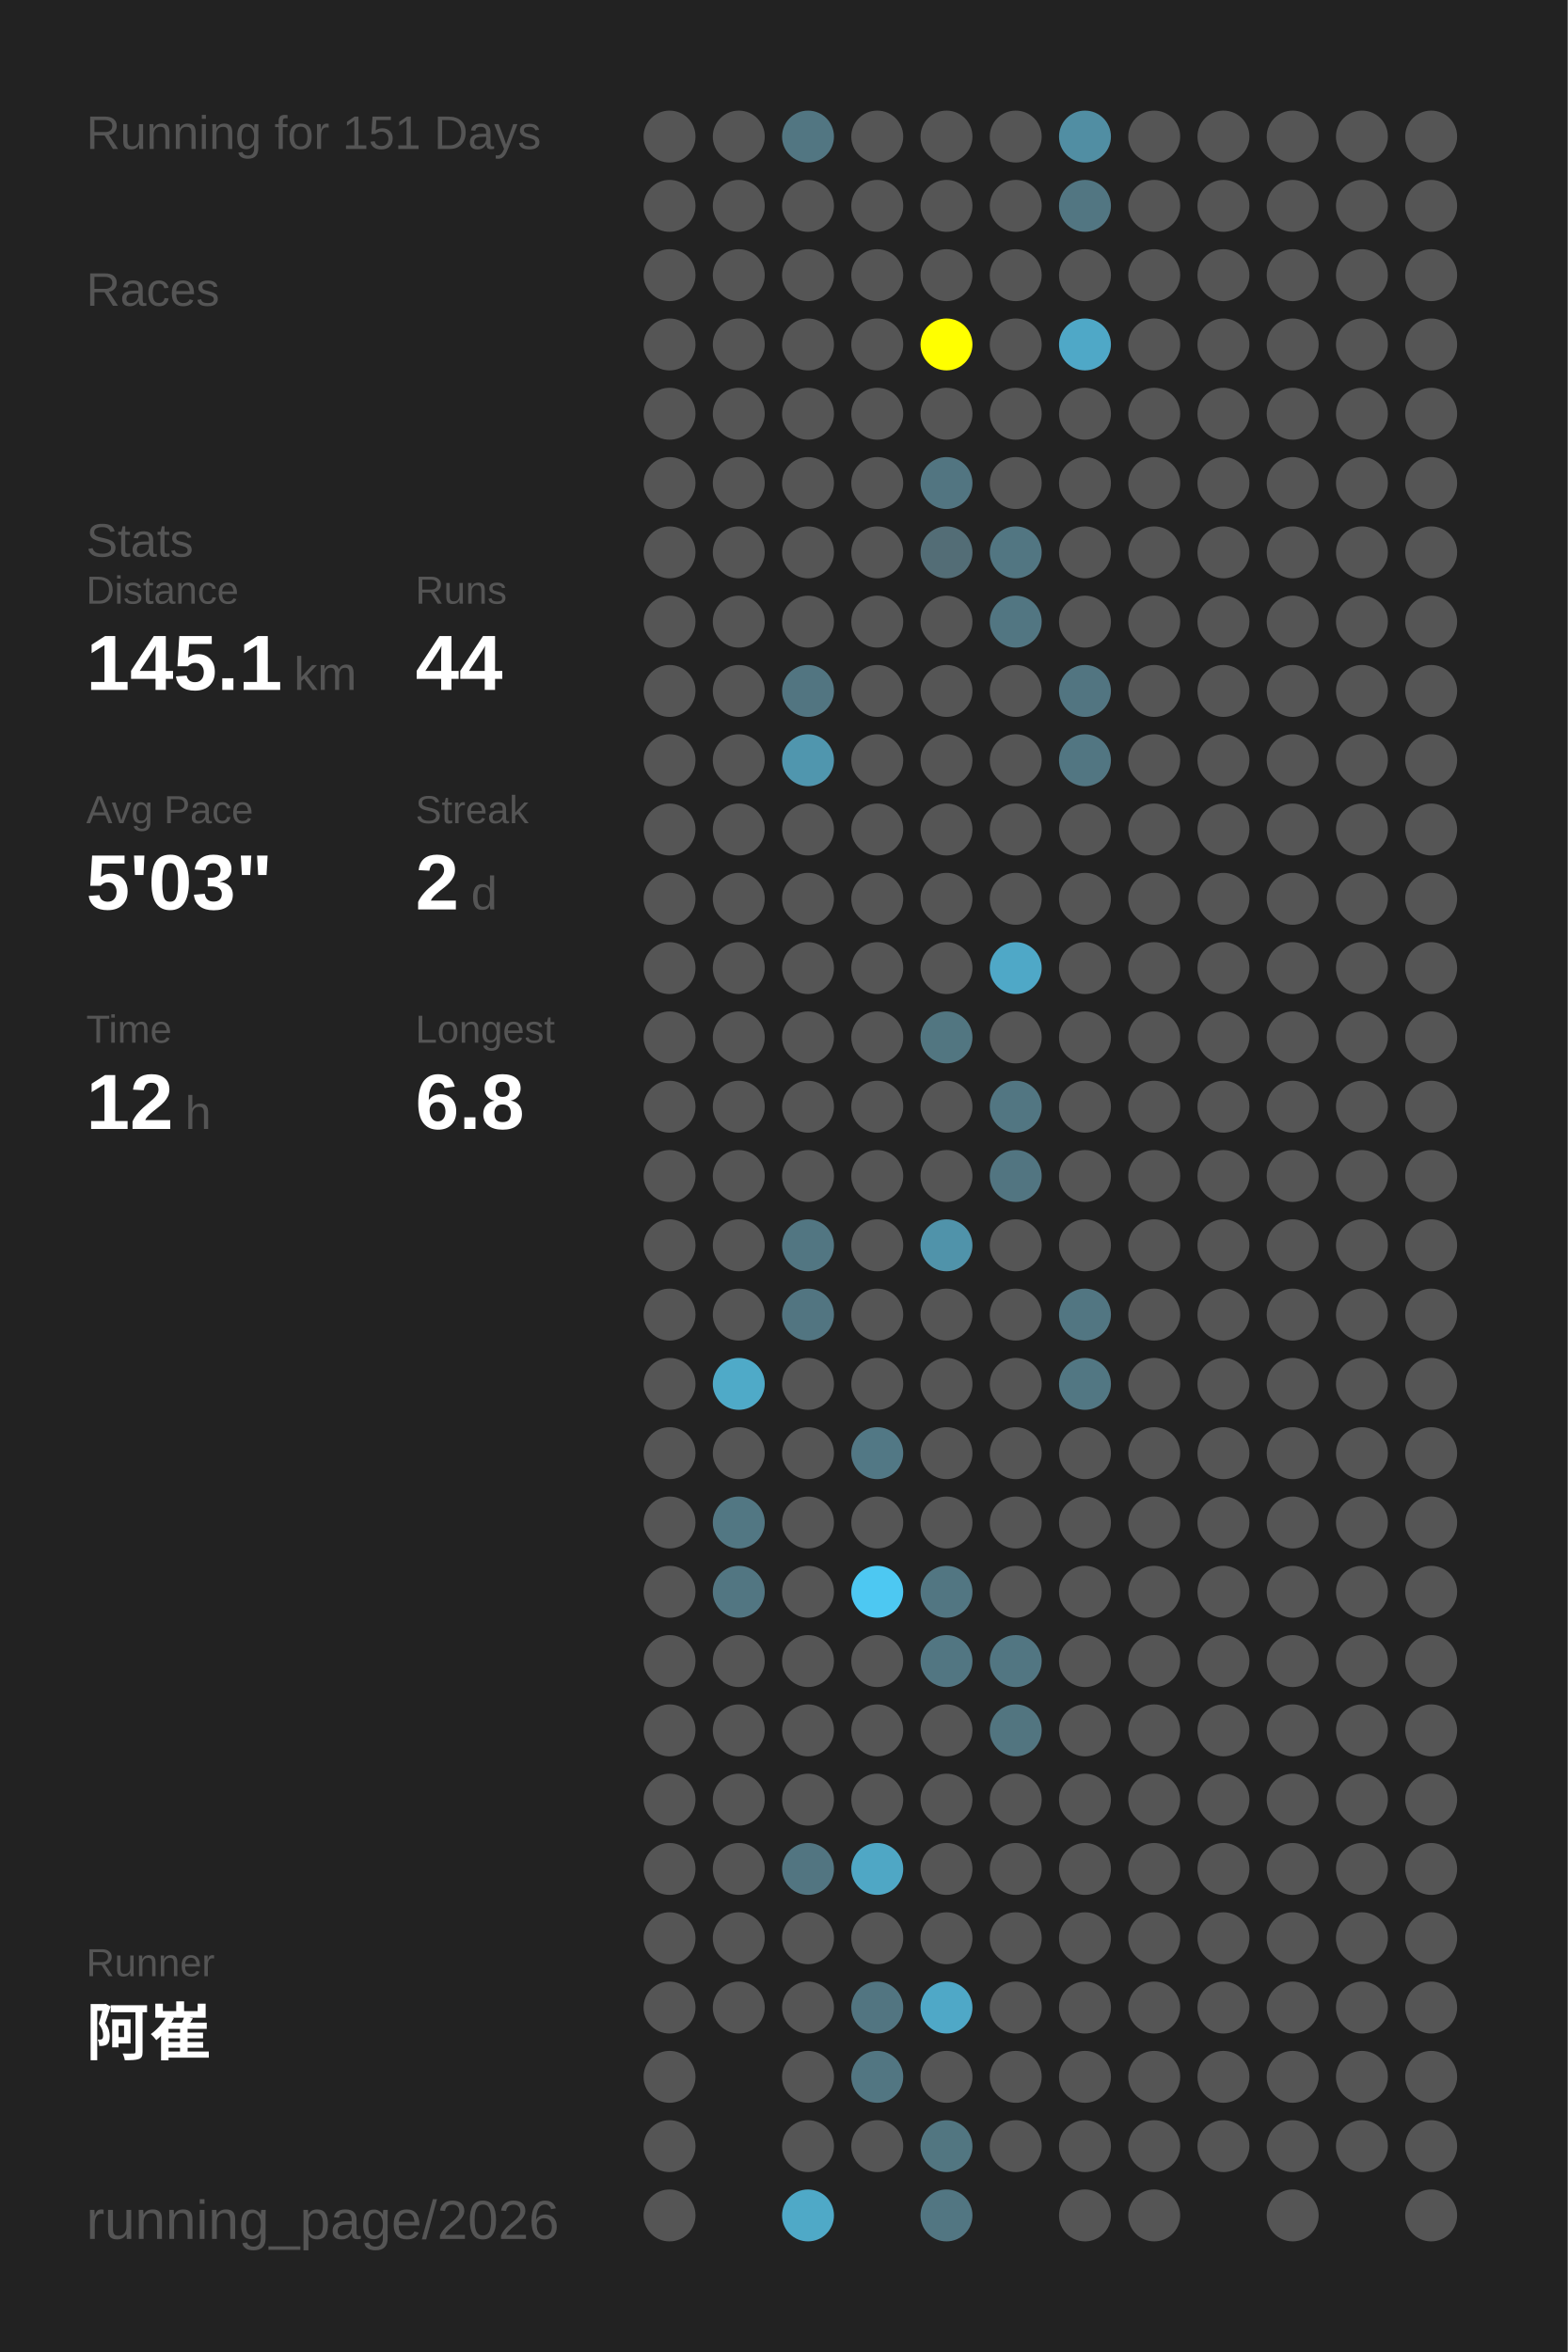
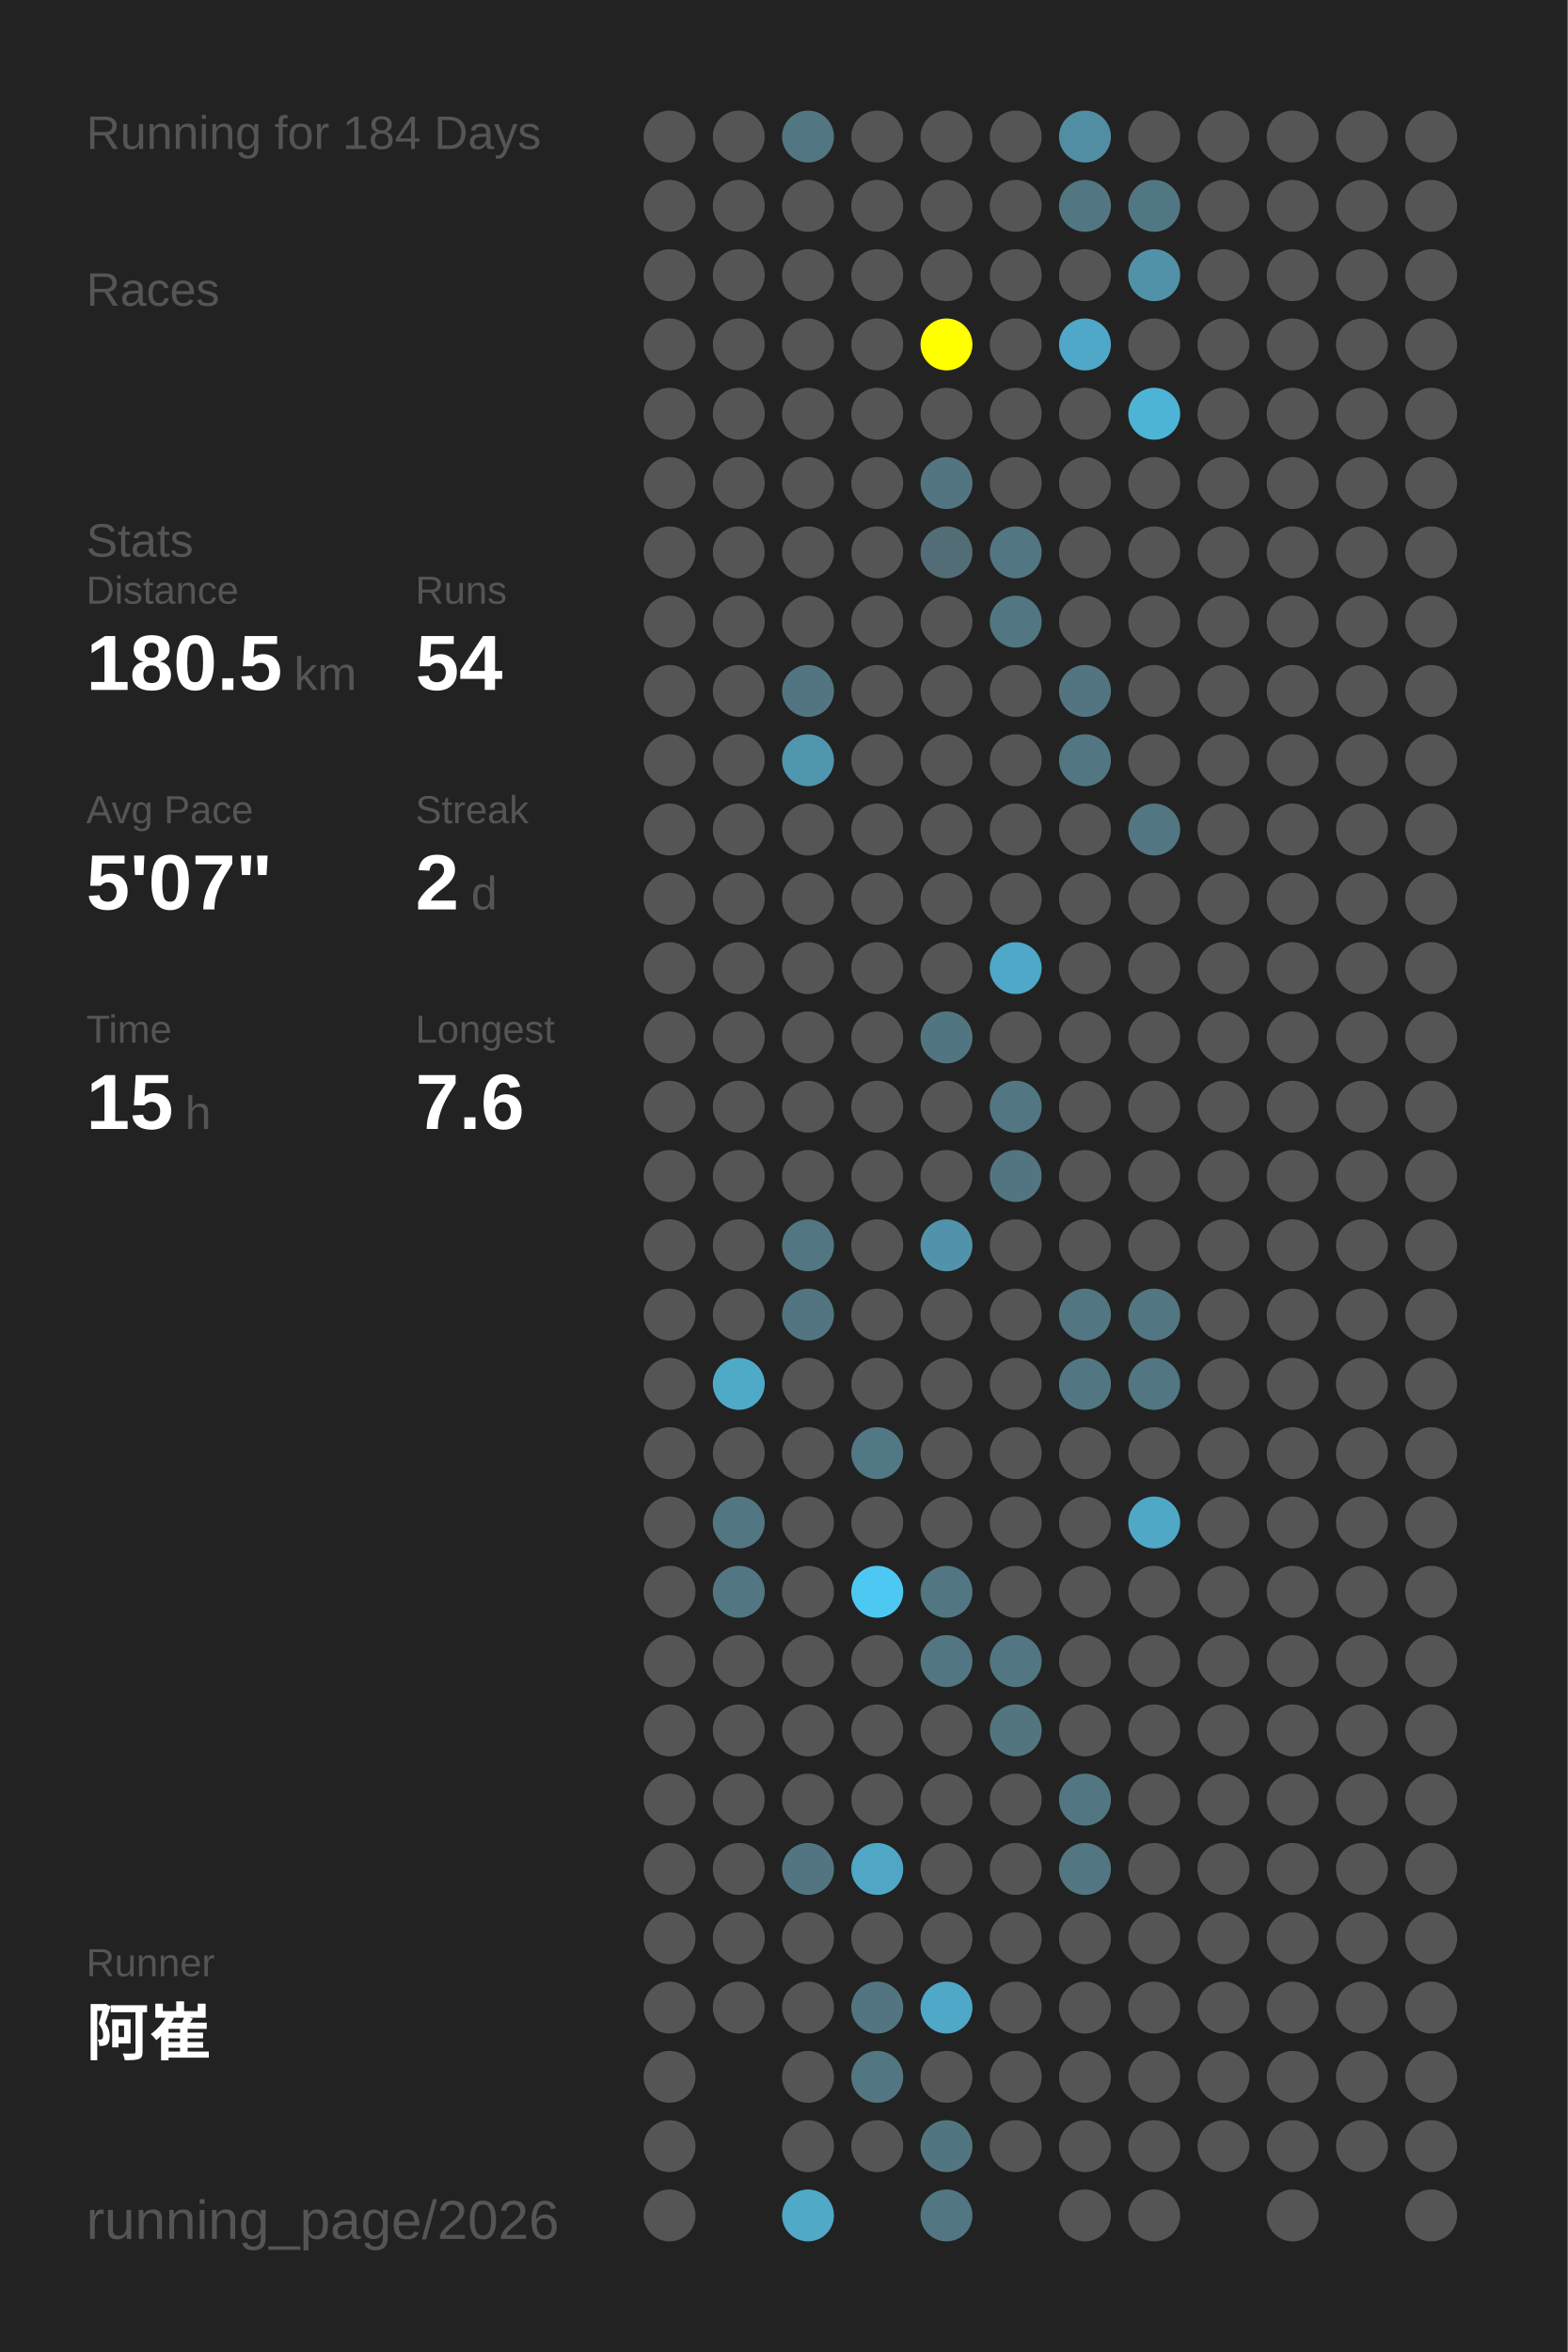
<svg xmlns="http://www.w3.org/2000/svg" baseProfile="full" height="300mm" version="1.1" viewBox="0,0,200,300" width="200mm">
  <defs />
  <rect fill="#222222" height="300" width="200" x="0" y="0" />
-   <text fill="#555555" style="font-size:6px; font-family:Arial;" x="11" y="19">Running for 151 Days</text>
+   <text fill="#555555" style="font-size:6px; font-family:Arial;" x="11" y="19">Running for 184 Days</text>
  <text fill="#555555" style="font-size:6px; font-family:Arial;" x="11" y="39">Races</text>
  <text fill="#555555" style="font-size:6px; font-family:Arial;" x="11" y="71">Stats</text>
  <text fill="#555555" style="font-size:5px; font-family:Arial;" x="11" y="77">Distance</text>
-   <text fill="#FFFFFF" style="font-size:10px; font-family:Arial; font-weight:bold;" x="11" y="88">145.1</text>
+   <text fill="#FFFFFF" style="font-size:10px; font-family:Arial; font-weight:bold;" x="11" y="88">180.5</text>
  <text fill="#555555" style="font-size:6px; font-family:Arial;" x="37.5" y="88">km</text>
  <text fill="#555555" style="font-size:5px; font-family:Arial;" x="53" y="77">Runs</text>
-   <text fill="#FFFFFF" style="font-size:10px; font-family:Arial; font-weight:bold;" x="53" y="88">44</text>
+   <text fill="#FFFFFF" style="font-size:10px; font-family:Arial; font-weight:bold;" x="53" y="88">54</text>
  <text fill="#555555" style="font-size:5px; font-family:Arial;" x="11" y="105">Avg Pace</text>
-   <text fill="#FFFFFF" style="font-size:10px; font-family:Arial; font-weight:bold;" x="11" y="116">5'03"</text>
+   <text fill="#FFFFFF" style="font-size:10px; font-family:Arial; font-weight:bold;" x="11" y="116">5'07"</text>
  <text fill="#555555" style="font-size:5px; font-family:Arial;" x="53" y="105">Streak</text>
  <text fill="#FFFFFF" style="font-size:10px; font-family:Arial; font-weight:bold;" x="53" y="116">2</text>
  <text fill="#555555" style="font-size:6px; font-family:Arial;" x="60.1" y="116">d</text>
  <text fill="#555555" style="font-size:5px; font-family:Arial;" x="11" y="133">Time</text>
-   <text fill="#FFFFFF" style="font-size:10px; font-family:Arial; font-weight:bold;" x="11" y="144">12</text>
+   <text fill="#FFFFFF" style="font-size:10px; font-family:Arial; font-weight:bold;" x="11" y="144">15</text>
  <text fill="#555555" style="font-size:6px; font-family:Arial;" x="23.6" y="144">h</text>
  <text fill="#555555" style="font-size:5px; font-family:Arial;" x="53" y="133">Longest</text>
-   <text fill="#FFFFFF" style="font-size:10px; font-family:Arial; font-weight:bold;" x="53" y="144">6.8</text>
+   <text fill="#FFFFFF" style="font-size:10px; font-family:Arial; font-weight:bold;" x="53" y="144">7.6</text>
  <text fill="#555555" style="font-size:5px; font-family:Arial;" x="11" y="252.065">Runner</text>
  <text fill="#FFFFFF" style="font-size:8px; font-family:Arial; font-weight:bold;" x="11" y="262.065">阿崔</text>
  <text fill="#555555" style="font-size:7px; font-family:Arial;" x="11" y="285.581">running_page/2026</text>
  <circle cx="85.417" cy="17.419" fill="#555555" r="3.312" />
  <circle cx="85.417" cy="26.258" fill="#555555" r="3.312" />
  <circle cx="85.417" cy="35.097" fill="#555555" r="3.312" />
  <circle cx="85.417" cy="43.935" fill="#555555" r="3.312" />
  <circle cx="85.417" cy="52.774" fill="#555555" r="3.312" />
  <circle cx="85.417" cy="61.613" fill="#555555" r="3.312" />
  <circle cx="85.417" cy="70.452" fill="#555555" r="3.312" />
  <circle cx="85.417" cy="79.29" fill="#555555" r="3.312" />
  <circle cx="85.417" cy="88.129" fill="#555555" r="3.312" />
  <circle cx="85.417" cy="96.968" fill="#555555" r="3.312" />
  <circle cx="85.417" cy="105.806" fill="#555555" r="3.312" />
  <circle cx="85.417" cy="114.645" fill="#555555" r="3.312" />
  <circle cx="85.417" cy="123.484" fill="#555555" r="3.312" />
  <circle cx="85.417" cy="132.323" fill="#555555" r="3.312" />
  <circle cx="85.417" cy="141.161" fill="#555555" r="3.312" />
  <circle cx="85.417" cy="150" fill="#555555" r="3.312" />
  <circle cx="85.417" cy="158.839" fill="#555555" r="3.312" />
  <circle cx="85.417" cy="167.677" fill="#555555" r="3.312" />
  <circle cx="85.417" cy="176.516" fill="#555555" r="3.312" />
  <circle cx="85.417" cy="185.355" fill="#555555" r="3.312" />
  <circle cx="85.417" cy="194.194" fill="#555555" r="3.312" />
  <circle cx="85.417" cy="203.032" fill="#555555" r="3.312" />
  <circle cx="85.417" cy="211.871" fill="#555555" r="3.312" />
  <circle cx="85.417" cy="220.71" fill="#555555" r="3.312" />
  <circle cx="85.417" cy="229.548" fill="#555555" r="3.312" />
  <circle cx="85.417" cy="238.387" fill="#555555" r="3.312" />
  <circle cx="85.417" cy="247.226" fill="#555555" r="3.312" />
  <circle cx="85.417" cy="256.065" fill="#555555" r="3.312" />
  <circle cx="85.417" cy="264.903" fill="#555555" r="3.312" />
  <circle cx="85.417" cy="273.742" fill="#555555" r="3.312" />
  <circle cx="85.417" cy="282.581" fill="#555555" r="3.312" />
  <circle cx="94.25" cy="17.419" fill="#555555" r="3.312" />
  <circle cx="94.25" cy="26.258" fill="#555555" r="3.312" />
  <circle cx="94.25" cy="35.097" fill="#555555" r="3.312" />
  <circle cx="94.25" cy="43.935" fill="#555555" r="3.312" />
  <circle cx="94.25" cy="52.774" fill="#555555" r="3.312" />
  <circle cx="94.25" cy="61.613" fill="#555555" r="3.312" />
  <circle cx="94.25" cy="70.452" fill="#555555" r="3.312" />
  <circle cx="94.25" cy="79.29" fill="#555555" r="3.312" />
  <circle cx="94.25" cy="88.129" fill="#555555" r="3.312" />
  <circle cx="94.25" cy="96.968" fill="#555555" r="3.312" />
  <circle cx="94.25" cy="105.806" fill="#555555" r="3.312" />
  <circle cx="94.25" cy="114.645" fill="#555555" r="3.312" />
  <circle cx="94.25" cy="123.484" fill="#555555" r="3.312" />
  <circle cx="94.25" cy="132.323" fill="#555555" r="3.312" />
  <circle cx="94.25" cy="141.161" fill="#555555" r="3.312" />
  <circle cx="94.25" cy="150" fill="#555555" r="3.312" />
  <circle cx="94.25" cy="158.839" fill="#555555" r="3.312" />
  <circle cx="94.25" cy="167.677" fill="#555555" r="3.312" />
  <circle cx="94.25" cy="176.516" fill="#4faac8" r="3.312" />
  <circle cx="94.25" cy="185.355" fill="#555555" r="3.312" />
  <circle cx="94.25" cy="194.194" fill="#527783" r="3.312" />
  <circle cx="94.25" cy="203.032" fill="#527682" r="3.312" />
  <circle cx="94.25" cy="211.871" fill="#555555" r="3.312" />
  <circle cx="94.25" cy="220.71" fill="#555555" r="3.312" />
  <circle cx="94.25" cy="229.548" fill="#555555" r="3.312" />
  <circle cx="94.25" cy="238.387" fill="#555555" r="3.312" />
  <circle cx="94.25" cy="247.226" fill="#555555" r="3.312" />
  <circle cx="94.25" cy="256.065" fill="#555555" r="3.312" />
  <circle cx="103.083" cy="17.419" fill="#527682" r="3.312" />
  <circle cx="103.083" cy="26.258" fill="#555555" r="3.312" />
  <circle cx="103.083" cy="35.097" fill="#555555" r="3.312" />
  <circle cx="103.083" cy="43.935" fill="#555555" r="3.312" />
  <circle cx="103.083" cy="52.774" fill="#555555" r="3.312" />
  <circle cx="103.083" cy="61.613" fill="#555555" r="3.312" />
  <circle cx="103.083" cy="70.452" fill="#555555" r="3.312" />
  <circle cx="103.083" cy="79.29" fill="#555555" r="3.312" />
  <circle cx="103.083" cy="88.129" fill="#527581" r="3.312" />
  <circle cx="103.083" cy="96.968" fill="#5096ae" r="3.312" />
  <circle cx="103.083" cy="105.806" fill="#555555" r="3.312" />
  <circle cx="103.083" cy="114.645" fill="#555555" r="3.312" />
  <circle cx="103.083" cy="123.484" fill="#555555" r="3.312" />
  <circle cx="103.083" cy="132.323" fill="#555555" r="3.312" />
  <circle cx="103.083" cy="141.161" fill="#555555" r="3.312" />
  <circle cx="103.083" cy="150" fill="#555555" r="3.312" />
  <circle cx="103.083" cy="158.839" fill="#527682" r="3.312" />
  <circle cx="103.083" cy="167.677" fill="#527581" r="3.312" />
  <circle cx="103.083" cy="176.516" fill="#555555" r="3.312" />
  <circle cx="103.083" cy="185.355" fill="#555555" r="3.312" />
  <circle cx="103.083" cy="194.194" fill="#555555" r="3.312" />
  <circle cx="103.083" cy="203.032" fill="#555555" r="3.312" />
  <circle cx="103.083" cy="211.871" fill="#555555" r="3.312" />
  <circle cx="103.083" cy="220.71" fill="#555555" r="3.312" />
  <circle cx="103.083" cy="229.548" fill="#555555" r="3.312" />
  <circle cx="103.083" cy="238.387" fill="#527581" r="3.312" />
  <circle cx="103.083" cy="247.226" fill="#555555" r="3.312" />
  <circle cx="103.083" cy="256.065" fill="#555555" r="3.312" />
  <circle cx="103.083" cy="264.903" fill="#555555" r="3.312" />
  <circle cx="103.083" cy="273.742" fill="#555555" r="3.312" />
  <circle cx="103.083" cy="282.581" fill="#4fa9c7" r="3.312" />
  <circle cx="111.917" cy="17.419" fill="#555555" r="3.312" />
  <circle cx="111.917" cy="26.258" fill="#555555" r="3.312" />
  <circle cx="111.917" cy="35.097" fill="#555555" r="3.312" />
  <circle cx="111.917" cy="43.935" fill="#555555" r="3.312" />
  <circle cx="111.917" cy="52.774" fill="#555555" r="3.312" />
  <circle cx="111.917" cy="61.613" fill="#555555" r="3.312" />
  <circle cx="111.917" cy="70.452" fill="#555555" r="3.312" />
  <circle cx="111.917" cy="79.29" fill="#555555" r="3.312" />
  <circle cx="111.917" cy="88.129" fill="#555555" r="3.312" />
  <circle cx="111.917" cy="96.968" fill="#555555" r="3.312" />
  <circle cx="111.917" cy="105.806" fill="#555555" r="3.312" />
  <circle cx="111.917" cy="114.645" fill="#555555" r="3.312" />
  <circle cx="111.917" cy="123.484" fill="#555555" r="3.312" />
  <circle cx="111.917" cy="132.323" fill="#555555" r="3.312" />
  <circle cx="111.917" cy="141.161" fill="#555555" r="3.312" />
  <circle cx="111.917" cy="150" fill="#555555" r="3.312" />
  <circle cx="111.917" cy="158.839" fill="#555555" r="3.312" />
  <circle cx="111.917" cy="167.677" fill="#555555" r="3.312" />
  <circle cx="111.917" cy="176.516" fill="#555555" r="3.312" />
  <circle cx="111.917" cy="185.355" fill="#527885" r="3.312" />
  <circle cx="111.917" cy="194.194" fill="#555555" r="3.312" />
  <circle cx="111.917" cy="203.032" fill="#4dc8f2" r="3.312" />
  <circle cx="111.917" cy="211.871" fill="#555555" r="3.312" />
  <circle cx="111.917" cy="220.71" fill="#555555" r="3.312" />
  <circle cx="111.917" cy="229.548" fill="#555555" r="3.312" />
  <circle cx="111.917" cy="238.387" fill="#4fa7c5" r="3.312" />
  <circle cx="111.917" cy="247.226" fill="#555555" r="3.312" />
  <circle cx="111.917" cy="256.065" fill="#527581" r="3.312" />
  <circle cx="111.917" cy="264.903" fill="#527682" r="3.312" />
  <circle cx="111.917" cy="273.742" fill="#555555" r="3.312" />
  <circle cx="120.75" cy="17.419" fill="#555555" r="3.312" />
  <circle cx="120.75" cy="26.258" fill="#555555" r="3.312" />
  <circle cx="120.75" cy="35.097" fill="#555555" r="3.312" />
  <circle cx="120.75" cy="43.935" fill="#FFFF00" r="3.312" />
  <circle cx="120.75" cy="52.774" fill="#555555" r="3.312" />
  <circle cx="120.75" cy="61.613" fill="#527581" r="3.312" />
  <circle cx="120.75" cy="70.452" fill="#536d76" r="3.312" />
  <circle cx="120.75" cy="79.29" fill="#555555" r="3.312" />
  <circle cx="120.75" cy="88.129" fill="#555555" r="3.312" />
  <circle cx="120.75" cy="96.968" fill="#555555" r="3.312" />
  <circle cx="120.75" cy="105.806" fill="#555555" r="3.312" />
  <circle cx="120.75" cy="114.645" fill="#555555" r="3.312" />
  <circle cx="120.75" cy="123.484" fill="#555555" r="3.312" />
  <circle cx="120.75" cy="132.323" fill="#527681" r="3.312" />
  <circle cx="120.75" cy="141.161" fill="#555555" r="3.312" />
  <circle cx="120.75" cy="150" fill="#555555" r="3.312" />
  <circle cx="120.75" cy="158.839" fill="#5093aa" r="3.312" />
  <circle cx="120.75" cy="167.677" fill="#555555" r="3.312" />
  <circle cx="120.75" cy="176.516" fill="#555555" r="3.312" />
  <circle cx="120.75" cy="185.355" fill="#555555" r="3.312" />
  <circle cx="120.75" cy="194.194" fill="#555555" r="3.312" />
  <circle cx="120.75" cy="203.032" fill="#527682" r="3.312" />
  <circle cx="120.75" cy="211.871" fill="#527682" r="3.312" />
  <circle cx="120.75" cy="220.71" fill="#555555" r="3.312" />
  <circle cx="120.75" cy="229.548" fill="#555555" r="3.312" />
  <circle cx="120.75" cy="238.387" fill="#555555" r="3.312" />
  <circle cx="120.75" cy="247.226" fill="#555555" r="3.312" />
  <circle cx="120.75" cy="256.065" fill="#4fa8c7" r="3.312" />
  <circle cx="120.75" cy="264.903" fill="#555555" r="3.312" />
  <circle cx="120.75" cy="273.742" fill="#527681" r="3.312" />
  <circle cx="120.75" cy="282.581" fill="#527682" r="3.312" />
  <circle cx="129.583" cy="17.419" fill="#555555" r="3.312" />
  <circle cx="129.583" cy="26.258" fill="#555555" r="3.312" />
  <circle cx="129.583" cy="35.097" fill="#555555" r="3.312" />
  <circle cx="129.583" cy="43.935" fill="#555555" r="3.312" />
  <circle cx="129.583" cy="52.774" fill="#555555" r="3.312" />
  <circle cx="129.583" cy="61.613" fill="#555555" r="3.312" />
  <circle cx="129.583" cy="70.452" fill="#527682" r="3.312" />
  <circle cx="129.583" cy="79.29" fill="#527682" r="3.312" />
  <circle cx="129.583" cy="88.129" fill="#555555" r="3.312" />
  <circle cx="129.583" cy="96.968" fill="#555555" r="3.312" />
  <circle cx="129.583" cy="105.806" fill="#555555" r="3.312" />
  <circle cx="129.583" cy="114.645" fill="#555555" r="3.312" />
  <circle cx="129.583" cy="123.484" fill="#4fa8c7" r="3.312" />
  <circle cx="129.583" cy="132.323" fill="#555555" r="3.312" />
  <circle cx="129.583" cy="141.161" fill="#527682" r="3.312" />
  <circle cx="129.583" cy="150" fill="#527581" r="3.312" />
  <circle cx="129.583" cy="158.839" fill="#555555" r="3.312" />
  <circle cx="129.583" cy="167.677" fill="#555555" r="3.312" />
  <circle cx="129.583" cy="176.516" fill="#555555" r="3.312" />
  <circle cx="129.583" cy="185.355" fill="#555555" r="3.312" />
  <circle cx="129.583" cy="194.194" fill="#555555" r="3.312" />
  <circle cx="129.583" cy="203.032" fill="#555555" r="3.312" />
  <circle cx="129.583" cy="211.871" fill="#527682" r="3.312" />
  <circle cx="129.583" cy="220.71" fill="#527580" r="3.312" />
  <circle cx="129.583" cy="229.548" fill="#555555" r="3.312" />
  <circle cx="129.583" cy="238.387" fill="#555555" r="3.312" />
  <circle cx="129.583" cy="247.226" fill="#555555" r="3.312" />
  <circle cx="129.583" cy="256.065" fill="#555555" r="3.312" />
  <circle cx="129.583" cy="264.903" fill="#555555" r="3.312" />
  <circle cx="129.583" cy="273.742" fill="#555555" r="3.312" />
  <circle cx="138.417" cy="17.419" fill="#518ea3" r="3.312" />
  <circle cx="138.417" cy="26.258" fill="#527682" r="3.312" />
  <circle cx="138.417" cy="35.097" fill="#555555" r="3.312" />
  <circle cx="138.417" cy="43.935" fill="#4fa8c7" r="3.312" />
  <circle cx="138.417" cy="52.774" fill="#555555" r="3.312" />
  <circle cx="138.417" cy="61.613" fill="#555555" r="3.312" />
  <circle cx="138.417" cy="70.452" fill="#555555" r="3.312" />
  <circle cx="138.417" cy="79.29" fill="#555555" r="3.312" />
  <circle cx="138.417" cy="88.129" fill="#527581" r="3.312" />
  <circle cx="138.417" cy="96.968" fill="#527682" r="3.312" />
  <circle cx="138.417" cy="105.806" fill="#555555" r="3.312" />
  <circle cx="138.417" cy="114.645" fill="#555555" r="3.312" />
  <circle cx="138.417" cy="123.484" fill="#555555" r="3.312" />
  <circle cx="138.417" cy="132.323" fill="#555555" r="3.312" />
  <circle cx="138.417" cy="141.161" fill="#555555" r="3.312" />
  <circle cx="138.417" cy="150" fill="#555555" r="3.312" />
  <circle cx="138.417" cy="158.839" fill="#555555" r="3.312" />
  <circle cx="138.417" cy="167.677" fill="#527682" r="3.312" />
  <circle cx="138.417" cy="176.516" fill="#527783" r="3.312" />
  <circle cx="138.417" cy="185.355" fill="#555555" r="3.312" />
  <circle cx="138.417" cy="194.194" fill="#555555" r="3.312" />
  <circle cx="138.417" cy="203.032" fill="#555555" r="3.312" />
  <circle cx="138.417" cy="211.871" fill="#555555" r="3.312" />
  <circle cx="138.417" cy="220.71" fill="#555555" r="3.312" />
-   <circle cx="138.417" cy="229.548" fill="#555555" r="3.312" />
-   <circle cx="138.417" cy="238.387" fill="#555555" r="3.312" />
+   <circle cx="138.417" cy="229.548" fill="#527783" r="3.312" />
+   <circle cx="138.417" cy="238.387" fill="#527682" r="3.312" />
  <circle cx="138.417" cy="247.226" fill="#555555" r="3.312" />
  <circle cx="138.417" cy="256.065" fill="#555555" r="3.312" />
  <circle cx="138.417" cy="264.903" fill="#555555" r="3.312" />
  <circle cx="138.417" cy="273.742" fill="#555555" r="3.312" />
  <circle cx="138.417" cy="282.581" fill="#555555" r="3.312" />
  <circle cx="147.25" cy="17.419" fill="#555555" r="3.312" />
-   <circle cx="147.25" cy="26.258" fill="#555555" r="3.312" />
-   <circle cx="147.25" cy="35.097" fill="#555555" r="3.312" />
+   <circle cx="147.25" cy="26.258" fill="#527784" r="3.312" />
+   <circle cx="147.25" cy="35.097" fill="#5192a9" r="3.312" />
  <circle cx="147.25" cy="43.935" fill="#555555" r="3.312" />
-   <circle cx="147.25" cy="52.774" fill="#555555" r="3.312" />
+   <circle cx="147.25" cy="52.774" fill="#4eb4d6" r="3.312" />
  <circle cx="147.25" cy="61.613" fill="#555555" r="3.312" />
  <circle cx="147.25" cy="70.452" fill="#555555" r="3.312" />
  <circle cx="147.25" cy="79.29" fill="#555555" r="3.312" />
  <circle cx="147.25" cy="88.129" fill="#555555" r="3.312" />
  <circle cx="147.25" cy="96.968" fill="#555555" r="3.312" />
-   <circle cx="147.25" cy="105.806" fill="#555555" r="3.312" />
+   <circle cx="147.25" cy="105.806" fill="#527682" r="3.312" />
  <circle cx="147.25" cy="114.645" fill="#555555" r="3.312" />
  <circle cx="147.25" cy="123.484" fill="#555555" r="3.312" />
  <circle cx="147.25" cy="132.323" fill="#555555" r="3.312" />
  <circle cx="147.25" cy="141.161" fill="#555555" r="3.312" />
  <circle cx="147.25" cy="150" fill="#555555" r="3.312" />
  <circle cx="147.25" cy="158.839" fill="#555555" r="3.312" />
-   <circle cx="147.25" cy="167.677" fill="#555555" r="3.312" />
-   <circle cx="147.25" cy="176.516" fill="#555555" r="3.312" />
+   <circle cx="147.25" cy="167.677" fill="#527682" r="3.312" />
+   <circle cx="147.25" cy="176.516" fill="#527682" r="3.312" />
  <circle cx="147.25" cy="185.355" fill="#555555" r="3.312" />
-   <circle cx="147.25" cy="194.194" fill="#555555" r="3.312" />
+   <circle cx="147.25" cy="194.194" fill="#4fa8c6" r="3.312" />
  <circle cx="147.25" cy="203.032" fill="#555555" r="3.312" />
  <circle cx="147.25" cy="211.871" fill="#555555" r="3.312" />
  <circle cx="147.25" cy="220.71" fill="#555555" r="3.312" />
  <circle cx="147.25" cy="229.548" fill="#555555" r="3.312" />
  <circle cx="147.25" cy="238.387" fill="#555555" r="3.312" />
  <circle cx="147.25" cy="247.226" fill="#555555" r="3.312" />
  <circle cx="147.25" cy="256.065" fill="#555555" r="3.312" />
  <circle cx="147.25" cy="264.903" fill="#555555" r="3.312" />
  <circle cx="147.25" cy="273.742" fill="#555555" r="3.312" />
  <circle cx="147.25" cy="282.581" fill="#555555" r="3.312" />
  <circle cx="156.083" cy="17.419" fill="#555555" r="3.312" />
  <circle cx="156.083" cy="26.258" fill="#555555" r="3.312" />
  <circle cx="156.083" cy="35.097" fill="#555555" r="3.312" />
  <circle cx="156.083" cy="43.935" fill="#555555" r="3.312" />
  <circle cx="156.083" cy="52.774" fill="#555555" r="3.312" />
  <circle cx="156.083" cy="61.613" fill="#555555" r="3.312" />
  <circle cx="156.083" cy="70.452" fill="#555555" r="3.312" />
  <circle cx="156.083" cy="79.29" fill="#555555" r="3.312" />
  <circle cx="156.083" cy="88.129" fill="#555555" r="3.312" />
  <circle cx="156.083" cy="96.968" fill="#555555" r="3.312" />
  <circle cx="156.083" cy="105.806" fill="#555555" r="3.312" />
  <circle cx="156.083" cy="114.645" fill="#555555" r="3.312" />
  <circle cx="156.083" cy="123.484" fill="#555555" r="3.312" />
  <circle cx="156.083" cy="132.323" fill="#555555" r="3.312" />
  <circle cx="156.083" cy="141.161" fill="#555555" r="3.312" />
  <circle cx="156.083" cy="150" fill="#555555" r="3.312" />
  <circle cx="156.083" cy="158.839" fill="#555555" r="3.312" />
  <circle cx="156.083" cy="167.677" fill="#555555" r="3.312" />
  <circle cx="156.083" cy="176.516" fill="#555555" r="3.312" />
  <circle cx="156.083" cy="185.355" fill="#555555" r="3.312" />
  <circle cx="156.083" cy="194.194" fill="#555555" r="3.312" />
  <circle cx="156.083" cy="203.032" fill="#555555" r="3.312" />
  <circle cx="156.083" cy="211.871" fill="#555555" r="3.312" />
  <circle cx="156.083" cy="220.71" fill="#555555" r="3.312" />
  <circle cx="156.083" cy="229.548" fill="#555555" r="3.312" />
  <circle cx="156.083" cy="238.387" fill="#555555" r="3.312" />
  <circle cx="156.083" cy="247.226" fill="#555555" r="3.312" />
  <circle cx="156.083" cy="256.065" fill="#555555" r="3.312" />
  <circle cx="156.083" cy="264.903" fill="#555555" r="3.312" />
  <circle cx="156.083" cy="273.742" fill="#555555" r="3.312" />
  <circle cx="164.917" cy="17.419" fill="#555555" r="3.312" />
  <circle cx="164.917" cy="26.258" fill="#555555" r="3.312" />
  <circle cx="164.917" cy="35.097" fill="#555555" r="3.312" />
  <circle cx="164.917" cy="43.935" fill="#555555" r="3.312" />
  <circle cx="164.917" cy="52.774" fill="#555555" r="3.312" />
  <circle cx="164.917" cy="61.613" fill="#555555" r="3.312" />
  <circle cx="164.917" cy="70.452" fill="#555555" r="3.312" />
  <circle cx="164.917" cy="79.29" fill="#555555" r="3.312" />
  <circle cx="164.917" cy="88.129" fill="#555555" r="3.312" />
  <circle cx="164.917" cy="96.968" fill="#555555" r="3.312" />
  <circle cx="164.917" cy="105.806" fill="#555555" r="3.312" />
  <circle cx="164.917" cy="114.645" fill="#555555" r="3.312" />
  <circle cx="164.917" cy="123.484" fill="#555555" r="3.312" />
  <circle cx="164.917" cy="132.323" fill="#555555" r="3.312" />
  <circle cx="164.917" cy="141.161" fill="#555555" r="3.312" />
  <circle cx="164.917" cy="150" fill="#555555" r="3.312" />
  <circle cx="164.917" cy="158.839" fill="#555555" r="3.312" />
  <circle cx="164.917" cy="167.677" fill="#555555" r="3.312" />
  <circle cx="164.917" cy="176.516" fill="#555555" r="3.312" />
  <circle cx="164.917" cy="185.355" fill="#555555" r="3.312" />
  <circle cx="164.917" cy="194.194" fill="#555555" r="3.312" />
  <circle cx="164.917" cy="203.032" fill="#555555" r="3.312" />
  <circle cx="164.917" cy="211.871" fill="#555555" r="3.312" />
  <circle cx="164.917" cy="220.71" fill="#555555" r="3.312" />
  <circle cx="164.917" cy="229.548" fill="#555555" r="3.312" />
  <circle cx="164.917" cy="238.387" fill="#555555" r="3.312" />
  <circle cx="164.917" cy="247.226" fill="#555555" r="3.312" />
  <circle cx="164.917" cy="256.065" fill="#555555" r="3.312" />
  <circle cx="164.917" cy="264.903" fill="#555555" r="3.312" />
  <circle cx="164.917" cy="273.742" fill="#555555" r="3.312" />
  <circle cx="164.917" cy="282.581" fill="#555555" r="3.312" />
  <circle cx="173.75" cy="17.419" fill="#555555" r="3.312" />
  <circle cx="173.75" cy="26.258" fill="#555555" r="3.312" />
  <circle cx="173.75" cy="35.097" fill="#555555" r="3.312" />
  <circle cx="173.75" cy="43.935" fill="#555555" r="3.312" />
  <circle cx="173.75" cy="52.774" fill="#555555" r="3.312" />
  <circle cx="173.75" cy="61.613" fill="#555555" r="3.312" />
  <circle cx="173.75" cy="70.452" fill="#555555" r="3.312" />
  <circle cx="173.75" cy="79.29" fill="#555555" r="3.312" />
  <circle cx="173.75" cy="88.129" fill="#555555" r="3.312" />
  <circle cx="173.75" cy="96.968" fill="#555555" r="3.312" />
  <circle cx="173.75" cy="105.806" fill="#555555" r="3.312" />
  <circle cx="173.75" cy="114.645" fill="#555555" r="3.312" />
  <circle cx="173.75" cy="123.484" fill="#555555" r="3.312" />
  <circle cx="173.75" cy="132.323" fill="#555555" r="3.312" />
  <circle cx="173.75" cy="141.161" fill="#555555" r="3.312" />
  <circle cx="173.75" cy="150" fill="#555555" r="3.312" />
  <circle cx="173.75" cy="158.839" fill="#555555" r="3.312" />
  <circle cx="173.75" cy="167.677" fill="#555555" r="3.312" />
  <circle cx="173.75" cy="176.516" fill="#555555" r="3.312" />
  <circle cx="173.75" cy="185.355" fill="#555555" r="3.312" />
  <circle cx="173.75" cy="194.194" fill="#555555" r="3.312" />
  <circle cx="173.75" cy="203.032" fill="#555555" r="3.312" />
  <circle cx="173.75" cy="211.871" fill="#555555" r="3.312" />
  <circle cx="173.75" cy="220.71" fill="#555555" r="3.312" />
  <circle cx="173.75" cy="229.548" fill="#555555" r="3.312" />
  <circle cx="173.75" cy="238.387" fill="#555555" r="3.312" />
  <circle cx="173.75" cy="247.226" fill="#555555" r="3.312" />
  <circle cx="173.75" cy="256.065" fill="#555555" r="3.312" />
  <circle cx="173.75" cy="264.903" fill="#555555" r="3.312" />
  <circle cx="173.75" cy="273.742" fill="#555555" r="3.312" />
  <circle cx="182.583" cy="17.419" fill="#555555" r="3.312" />
  <circle cx="182.583" cy="26.258" fill="#555555" r="3.312" />
  <circle cx="182.583" cy="35.097" fill="#555555" r="3.312" />
  <circle cx="182.583" cy="43.935" fill="#555555" r="3.312" />
  <circle cx="182.583" cy="52.774" fill="#555555" r="3.312" />
  <circle cx="182.583" cy="61.613" fill="#555555" r="3.312" />
  <circle cx="182.583" cy="70.452" fill="#555555" r="3.312" />
  <circle cx="182.583" cy="79.29" fill="#555555" r="3.312" />
  <circle cx="182.583" cy="88.129" fill="#555555" r="3.312" />
  <circle cx="182.583" cy="96.968" fill="#555555" r="3.312" />
  <circle cx="182.583" cy="105.806" fill="#555555" r="3.312" />
  <circle cx="182.583" cy="114.645" fill="#555555" r="3.312" />
  <circle cx="182.583" cy="123.484" fill="#555555" r="3.312" />
  <circle cx="182.583" cy="132.323" fill="#555555" r="3.312" />
  <circle cx="182.583" cy="141.161" fill="#555555" r="3.312" />
  <circle cx="182.583" cy="150" fill="#555555" r="3.312" />
  <circle cx="182.583" cy="158.839" fill="#555555" r="3.312" />
  <circle cx="182.583" cy="167.677" fill="#555555" r="3.312" />
  <circle cx="182.583" cy="176.516" fill="#555555" r="3.312" />
  <circle cx="182.583" cy="185.355" fill="#555555" r="3.312" />
  <circle cx="182.583" cy="194.194" fill="#555555" r="3.312" />
  <circle cx="182.583" cy="203.032" fill="#555555" r="3.312" />
  <circle cx="182.583" cy="211.871" fill="#555555" r="3.312" />
  <circle cx="182.583" cy="220.71" fill="#555555" r="3.312" />
  <circle cx="182.583" cy="229.548" fill="#555555" r="3.312" />
  <circle cx="182.583" cy="238.387" fill="#555555" r="3.312" />
  <circle cx="182.583" cy="247.226" fill="#555555" r="3.312" />
  <circle cx="182.583" cy="256.065" fill="#555555" r="3.312" />
  <circle cx="182.583" cy="264.903" fill="#555555" r="3.312" />
  <circle cx="182.583" cy="273.742" fill="#555555" r="3.312" />
  <circle cx="182.583" cy="282.581" fill="#555555" r="3.312" />
</svg>
